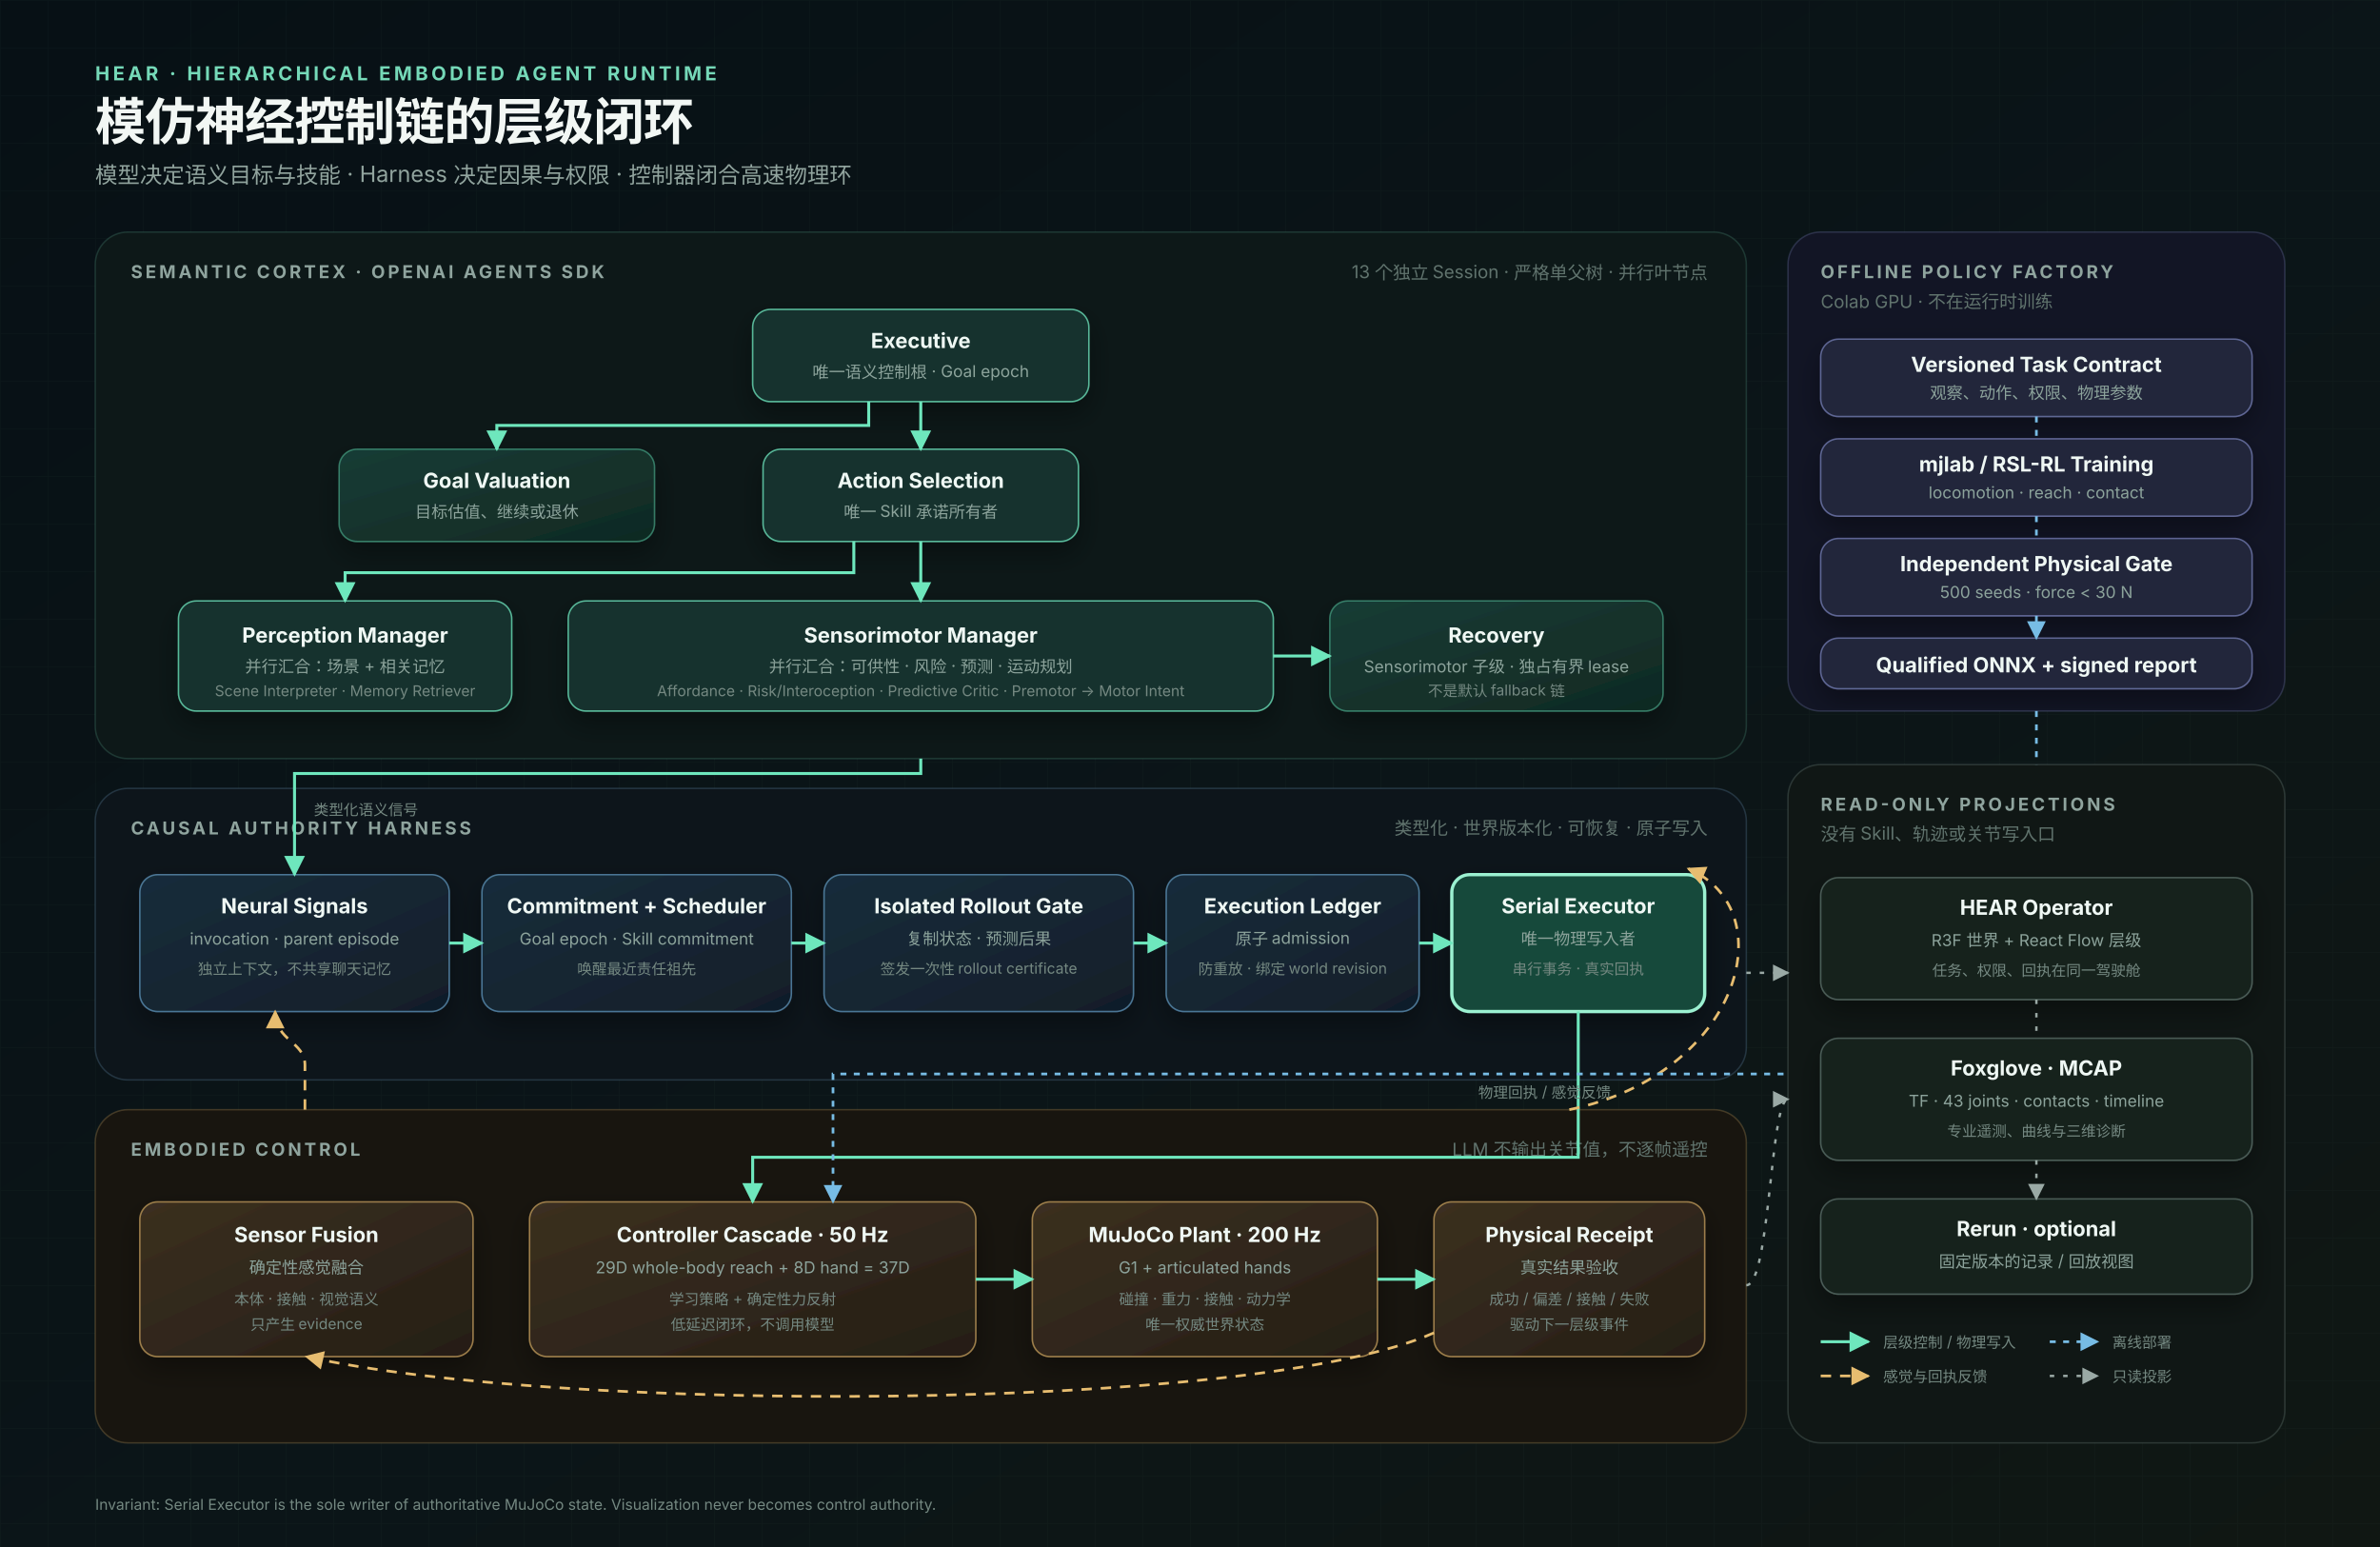
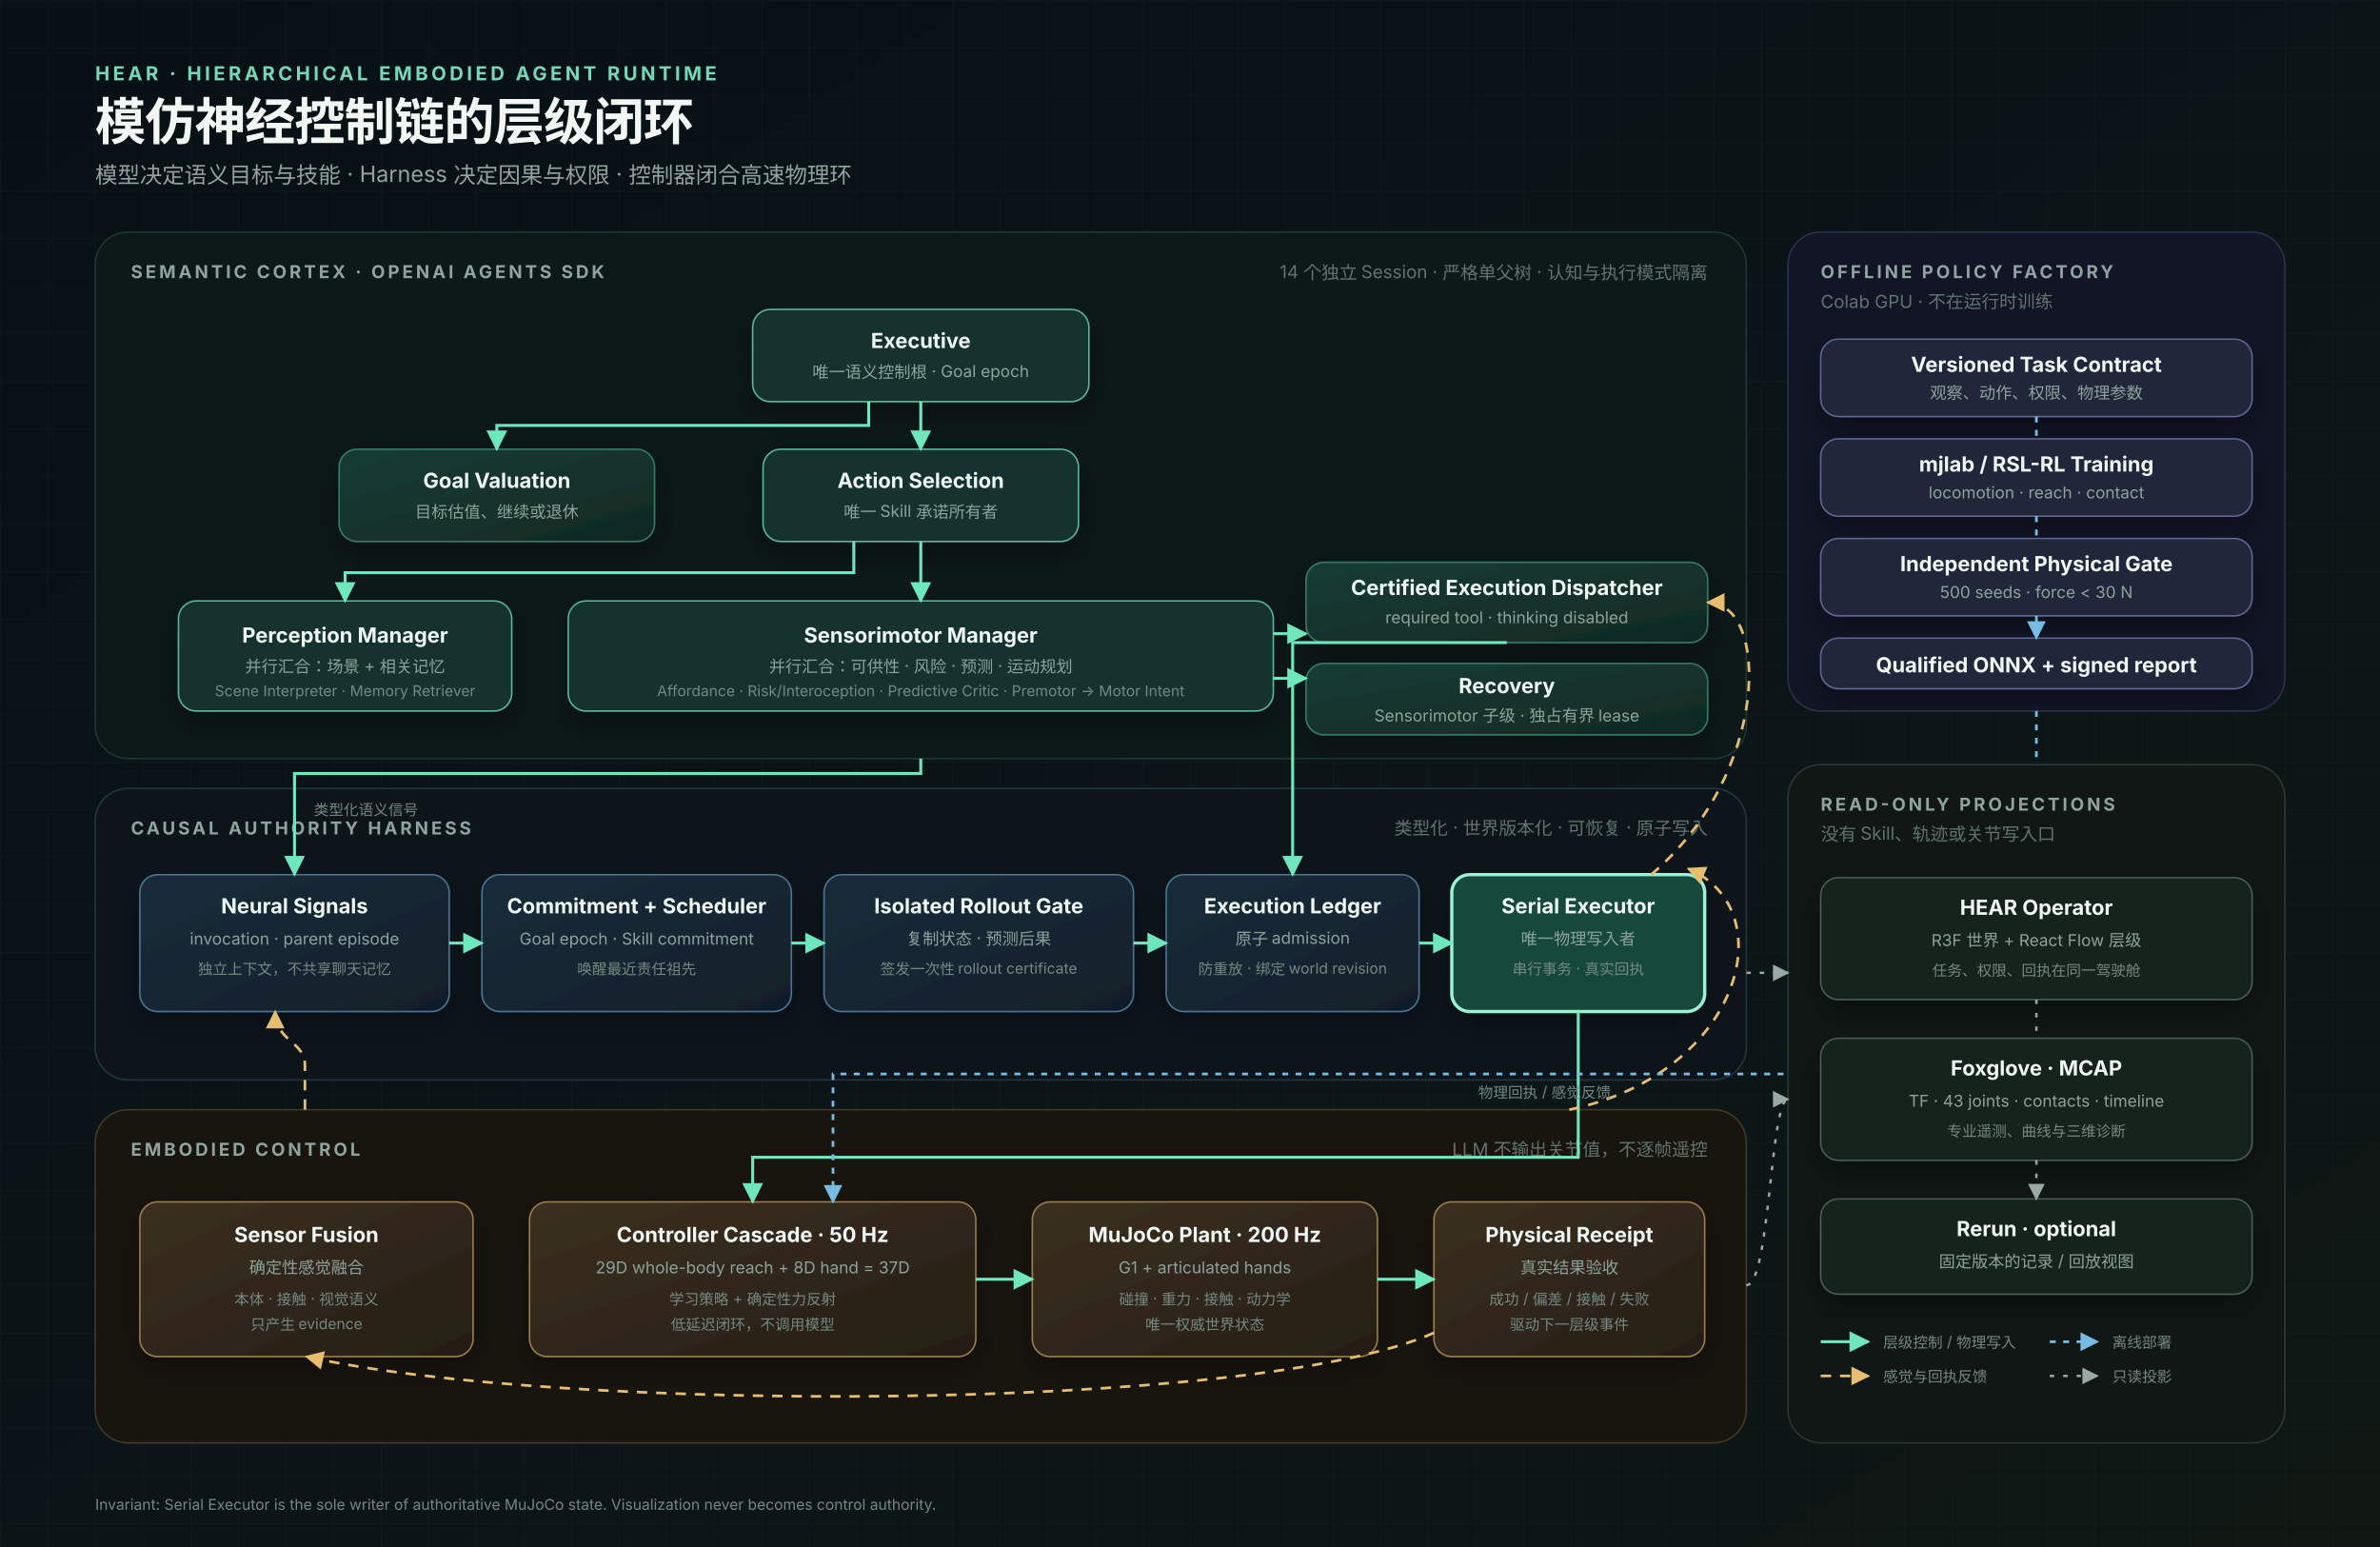
<svg xmlns="http://www.w3.org/2000/svg" width="1600" height="1040" viewBox="0 0 1600 1040" role="img" aria-labelledby="title desc">
  <defs>
    <linearGradient id="bg" x1="0" y1="0" x2="1" y2="1">
      <stop offset="0" stop-color="#071015" />
      <stop offset="0.55" stop-color="#0b1518" />
      <stop offset="1" stop-color="#101713" />
    </linearGradient>
    <linearGradient id="agentFill" x1="0" y1="0" x2="1" y2="1">
      <stop stop-color="#173c35" />
      <stop offset="1" stop-color="#102923" />
    </linearGradient>
    <linearGradient id="harnessFill" x1="0" y1="0" x2="1" y2="1">
      <stop stop-color="#182d3b" />
      <stop offset="1" stop-color="#111e29" />
    </linearGradient>
    <linearGradient id="plantFill" x1="0" y1="0" x2="1" y2="1">
      <stop stop-color="#3b3020" />
      <stop offset="1" stop-color="#251e16" />
    </linearGradient>
    <filter id="shadow" x="-20%" y="-30%" width="140%" height="170%">
      <feDropShadow dx="0" dy="8" stdDeviation="9" flood-color="#000" flood-opacity=".34" />
    </filter>
    <pattern id="grid" width="32" height="32" patternUnits="userSpaceOnUse">
      <path d="M32 0H0V32" fill="none" stroke="#86b7aa" stroke-opacity=".035" />
    </pattern>
    <marker id="arrowControl" viewBox="0 0 10 10" refX="9" refY="5" markerWidth="7" markerHeight="7" orient="auto-start-reverse">
      <path d="M0 0L10 5L0 10z" fill="#6ee7bd" />
    </marker>
    <marker id="arrowFeedback" viewBox="0 0 10 10" refX="9" refY="5" markerWidth="7" markerHeight="7" orient="auto-start-reverse">
      <path d="M0 0L10 5L0 10z" fill="#e7bd70" />
    </marker>
    <marker id="arrowDeploy" viewBox="0 0 10 10" refX="9" refY="5" markerWidth="7" markerHeight="7" orient="auto-start-reverse">
      <path d="M0 0L10 5L0 10z" fill="#77bce5" />
    </marker>
    <marker id="arrowRead" viewBox="0 0 10 10" refX="9" refY="5" markerWidth="7" markerHeight="7" orient="auto-start-reverse">
      <path d="M0 0L10 5L0 10z" fill="#9aa9a5" />
    </marker>
    <style>
      text { font-family: Inter, "Segoe UI", "Microsoft YaHei UI", sans-serif; }
      .eyebrow { fill:#75d9b8; font-size:13px; font-weight:700; letter-spacing:2.2px; }
      .title { fill:#f2f7f4; font-size:34px; font-weight:760; letter-spacing:-.5px; }
      .subtitle { fill:#91a49e; font-size:15px; }
      .section { fill:#8fa49e; font-size:12px; font-weight:700; letter-spacing:1.9px; }
      .sectionNote { fill:#60736d; font-size:12px; }
      .boxTitle { fill:#eff8f4; font-size:14px; font-weight:700; }
      .boxSub { fill:#8ca39b; font-size:11px; }
      .tiny { fill:#748881; font-size:10px; }
      .agentBox { fill:url(#agentFill); stroke:#4cae8e; stroke-opacity:.62; }
      .managerBox { fill:#15322d; stroke:#69dab5; stroke-opacity:.8; }
      .harnessBox { fill:url(#harnessFill); stroke:#639bc2; stroke-opacity:.7; }
      .plantBox { fill:url(#plantFill); stroke:#c9a15f; stroke-opacity:.72; }
      .viewBox { fill:#17211f; stroke:#758e86; stroke-opacity:.55; }
      .trainBox { fill:#20263a; stroke:#7b83bd; stroke-opacity:.7; }
      .writerBox { fill:#17483b; stroke:#9bf1d1; stroke-width:2.2; }
      .card { rx:12; filter:url(#shadow); }
      .control { fill:none; stroke:#6ee7bd; stroke-width:2; marker-end:url(#arrowControl); }
      .feedback { fill:none; stroke:#e7bd70; stroke-width:1.8; stroke-dasharray:7 6; marker-end:url(#arrowFeedback); }
      .deploy { fill:none; stroke:#77bce5; stroke-width:1.8; stroke-dasharray:4 5; marker-end:url(#arrowDeploy); }
      .read { fill:none; stroke:#9aa9a5; stroke-width:1.6; stroke-dasharray:3 6; marker-end:url(#arrowRead); }
    </style>
  </defs>
  <rect width="1600" height="1040" fill="url(#bg)" />
  <rect width="1600" height="1040" fill="url(#grid)" />
  <text class="eyebrow" x="64" y="54">HEAR · HIERARCHICAL EMBODIED AGENT RUNTIME</text>
  <text class="title" x="64" y="94">模仿神经控制链的层级闭环</text>
  <text class="subtitle" x="64" y="123">模型决定语义目标与技能 · Harness 决定因果与权限 · 控制器闭合高速物理环</text>
  <g transform="translate(64 156)">
    <rect width="1110" height="354" rx="22" fill="#0d1818" stroke="#5ca98f" stroke-opacity=".23" />
    <text class="section" x="24" y="31">SEMANTIC CORTEX · OPENAI AGENTS SDK</text>
-     <text class="sectionNote" x="1084" y="31" text-anchor="end">13 个独立 Session · 严格单父树 · 并行叶节点</text>
+     <text class="sectionNote" x="1084" y="31" text-anchor="end">14 个独立 Session · 严格单父树 · 认知与执行模式隔离</text>
    <rect class="card managerBox" x="442" y="52" width="226" height="62" rx="12" />
    <text class="boxTitle" x="555" y="78" text-anchor="middle">Executive</text>
    <text class="boxSub" x="555" y="98" text-anchor="middle">唯一语义控制根 · Goal epoch</text>
    <rect class="card agentBox" x="164" y="146" width="212" height="62" rx="12" />
    <text class="boxTitle" x="270" y="172" text-anchor="middle">Goal Valuation</text>
    <text class="boxSub" x="270" y="192" text-anchor="middle">目标估值、继续或退休</text>
    <rect class="card managerBox" x="449" y="146" width="212" height="62" rx="12" />
    <text class="boxTitle" x="555" y="172" text-anchor="middle">Action Selection</text>
    <text class="boxSub" x="555" y="192" text-anchor="middle">唯一 Skill 承诺所有者</text>
    <rect class="card managerBox" x="56" y="248" width="224" height="74" rx="12" />
    <text class="boxTitle" x="168" y="276" text-anchor="middle">Perception Manager</text>
    <text class="boxSub" x="168" y="296" text-anchor="middle">并行汇合：场景 + 相关记忆</text>
    <text class="tiny" x="168" y="312" text-anchor="middle">Scene Interpreter · Memory Retriever</text>
    <rect class="card managerBox" x="318" y="248" width="474" height="74" rx="12" />
    <text class="boxTitle" x="555" y="276" text-anchor="middle">Sensorimotor Manager</text>
    <text class="boxSub" x="555" y="296" text-anchor="middle">并行汇合：可供性 · 风险 · 预测 · 运动规划</text>
    <text class="tiny" x="555" y="312" text-anchor="middle">Affordance · Risk/Interoception · Predictive Critic · Premotor → Motor Intent</text>
-     <rect class="card agentBox" x="830" y="248" width="224" height="74" rx="12" />
-     <text class="boxTitle" x="942" y="276" text-anchor="middle">Recovery</text>
-     <text class="boxSub" x="942" y="296" text-anchor="middle">Sensorimotor 子级 · 独占有界 lease</text>
-     <text class="tiny" x="942" y="312" text-anchor="middle">不是默认 fallback 链</text>
+     <rect class="card agentBox" x="814" y="222" width="270" height="54" rx="12" />
+     <text class="boxTitle" x="949" y="244" text-anchor="middle">Certified Execution Dispatcher</text>
+     <text class="boxSub" x="949" y="263" text-anchor="middle">required tool · thinking disabled</text>
+     <rect class="card agentBox" x="814" y="290" width="270" height="48" rx="12" />
+     <text class="boxTitle" x="949" y="310" text-anchor="middle">Recovery</text>
+     <text class="boxSub" x="949" y="329" text-anchor="middle">Sensorimotor 子级 · 独占有界 lease</text>
    <path class="control" d="M555 114V146" />
    <path class="control" d="M520 114V130H270V146" />
    <path class="control" d="M510 208V229H168V248" />
    <path class="control" d="M555 208V248" />
-     <path class="control" d="M792 285H830" />
+     <path class="control" d="M792 270H814" />
+     <path class="control" d="M792 300H814" />
  </g>
  <g transform="translate(64 530)">
    <rect width="1110" height="196" rx="22" fill="#0d151b" stroke="#648fb0" stroke-opacity=".27" />
    <text class="section" x="24" y="31">CAUSAL AUTHORITY HARNESS</text>
    <text class="sectionNote" x="1084" y="31" text-anchor="end">类型化 · 世界版本化 · 可恢复 · 原子写入</text>
    <rect class="card harnessBox" x="30" y="58" width="208" height="92" rx="12" />
    <text class="boxTitle" x="134" y="84" text-anchor="middle">Neural Signals</text>
    <text class="boxSub" x="134" y="105" text-anchor="middle">invocation · parent episode</text>
    <text class="tiny" x="134" y="125" text-anchor="middle">独立上下文，不共享聊天记忆</text>
    <rect class="card harnessBox" x="260" y="58" width="208" height="92" rx="12" />
    <text class="boxTitle" x="364" y="84" text-anchor="middle">Commitment + Scheduler</text>
    <text class="boxSub" x="364" y="105" text-anchor="middle">Goal epoch · Skill commitment</text>
    <text class="tiny" x="364" y="125" text-anchor="middle">唤醒最近责任祖先</text>
    <rect class="card harnessBox" x="490" y="58" width="208" height="92" rx="12" />
    <text class="boxTitle" x="594" y="84" text-anchor="middle">Isolated Rollout Gate</text>
    <text class="boxSub" x="594" y="105" text-anchor="middle">复制状态 · 预测后果</text>
    <text class="tiny" x="594" y="125" text-anchor="middle">签发一次性 rollout certificate</text>
    <rect class="card harnessBox" x="720" y="58" width="170" height="92" rx="12" />
    <text class="boxTitle" x="805" y="84" text-anchor="middle">Execution Ledger</text>
    <text class="boxSub" x="805" y="105" text-anchor="middle">原子 admission</text>
    <text class="tiny" x="805" y="125" text-anchor="middle">防重放 · 绑定 world revision</text>
    <rect class="card writerBox" x="912" y="58" width="170" height="92" rx="12" />
    <text class="boxTitle" x="997" y="84" text-anchor="middle">Serial Executor</text>
    <text class="boxSub" x="997" y="105" text-anchor="middle">唯一物理写入者</text>
    <text class="tiny" x="997" y="125" text-anchor="middle">串行事务 · 真实回执</text>
    <path class="control" d="M238 104H260" />
    <path class="control" d="M468 104H490" />
    <path class="control" d="M698 104H720" />
    <path class="control" d="M890 104H912" />
  </g>
  <path class="control" d="M619 510V520H198V588" />
  <text class="tiny" x="211" y="548" fill="#6ee7bd">类型化语义信号</text>
+   <path class="control" d="M1013 432H869V588" />
+   <path class="feedback" d="M1110 588C1190 520 1190 405 1148 405" />
  <g transform="translate(64 746)">
    <rect width="1110" height="224" rx="22" fill="#18150f" stroke="#c29a59" stroke-opacity=".28" />
    <text class="section" x="24" y="31" fill="#d1ae72">EMBODIED CONTROL</text>
    <text class="sectionNote" x="1084" y="31" text-anchor="end">LLM 不输出关节值，不逐帧遥控</text>
    <rect class="card plantBox" x="30" y="62" width="224" height="104" rx="12" />
    <text class="boxTitle" x="142" y="89" text-anchor="middle">Sensor Fusion</text>
    <text class="boxSub" x="142" y="110" text-anchor="middle">确定性感觉融合</text>
    <text class="tiny" x="142" y="131" text-anchor="middle">本体 · 接触 · 视觉语义</text>
    <text class="tiny" x="142" y="148" text-anchor="middle">只产生 evidence</text>
    <rect class="card plantBox" x="292" y="62" width="300" height="104" rx="12" />
    <text class="boxTitle" x="442" y="89" text-anchor="middle">Controller Cascade · 50 Hz</text>
    <text class="boxSub" x="442" y="110" text-anchor="middle">29D whole-body reach + 8D hand = 37D</text>
    <text class="tiny" x="442" y="131" text-anchor="middle">学习策略 + 确定性力反射</text>
    <text class="tiny" x="442" y="148" text-anchor="middle">低延迟闭环，不调用模型</text>
    <rect class="card plantBox" x="630" y="62" width="232" height="104" rx="12" />
    <text class="boxTitle" x="746" y="89" text-anchor="middle">MuJoCo Plant · 200 Hz</text>
    <text class="boxSub" x="746" y="110" text-anchor="middle">G1 + articulated hands</text>
    <text class="tiny" x="746" y="131" text-anchor="middle">碰撞 · 重力 · 接触 · 动力学</text>
    <text class="tiny" x="746" y="148" text-anchor="middle">唯一权威世界状态</text>
    <rect class="card plantBox" x="900" y="62" width="182" height="104" rx="12" />
    <text class="boxTitle" x="991" y="89" text-anchor="middle">Physical Receipt</text>
    <text class="boxSub" x="991" y="110" text-anchor="middle">真实结果验收</text>
    <text class="tiny" x="991" y="131" text-anchor="middle">成功 / 偏差 / 接触 / 失败</text>
    <text class="tiny" x="991" y="148" text-anchor="middle">驱动下一层级事件</text>
    <path class="control" d="M592 114H630" />
    <path class="control" d="M862 114H900" />
    <path class="feedback" d="M900 150C780 204 310 204 142 166" />
  </g>
  <path class="control" d="M1061 680V778H506V808" />
  <path class="feedback" d="M205 746V716C205 700 185 700 185 680" />
  <path class="feedback" d="M1055 746C1170 722 1200 612 1135 584" />
  <text class="tiny" x="1083" y="738" text-anchor="end" fill="#e7bd70">物理回执 / 感觉反馈</text>
  <g transform="translate(1202 156)">
    <rect width="334" height="322" rx="22" fill="#121525" stroke="#7780b7" stroke-opacity=".28" />
    <text class="section" x="22" y="31">OFFLINE POLICY FACTORY</text>
    <text class="sectionNote" x="22" y="51">Colab GPU · 不在运行时训练</text>
    <rect class="card trainBox" x="22" y="72" width="290" height="52" rx="11" />
    <text class="boxTitle" x="167" y="94" text-anchor="middle">Versioned Task Contract</text>
    <text class="boxSub" x="167" y="112" text-anchor="middle">观察、动作、权限、物理参数</text>
    <rect class="card trainBox" x="22" y="139" width="290" height="52" rx="11" />
    <text class="boxTitle" x="167" y="161" text-anchor="middle">mjlab / RSL-RL Training</text>
    <text class="boxSub" x="167" y="179" text-anchor="middle">locomotion · reach · contact</text>
    <rect class="card trainBox" x="22" y="206" width="290" height="52" rx="11" />
    <text class="boxTitle" x="167" y="228" text-anchor="middle">Independent Physical Gate</text>
    <text class="boxSub" x="167" y="246" text-anchor="middle">500 seeds · force &lt; 30 N</text>
    <rect class="card trainBox" x="22" y="273" width="290" height="34" rx="11" />
    <text class="boxTitle" x="167" y="296" text-anchor="middle">Qualified ONNX + signed report</text>
    <path class="deploy" d="M167 124V139M167 191V206M167 258V273" />
  </g>
  <path class="deploy" d="M1369 478V722H560V808" />
  <text class="tiny" x="1383" y="606" fill="#77bce5">gate 后才安装到控制器</text>
  <g transform="translate(1202 514)">
    <rect width="334" height="456" rx="22" fill="#101715" stroke="#778e87" stroke-opacity=".28" />
    <text class="section" x="22" y="31">READ-ONLY PROJECTIONS</text>
    <text class="sectionNote" x="22" y="51">没有 Skill、轨迹或关节写入口</text>
    <rect class="card viewBox" x="22" y="76" width="290" height="82" rx="12" />
    <text class="boxTitle" x="167" y="101" text-anchor="middle">HEAR Operator</text>
    <text class="boxSub" x="167" y="122" text-anchor="middle">R3F 世界 + React Flow 层级</text>
    <text class="tiny" x="167" y="142" text-anchor="middle">任务、权限、回执在同一驾驶舱</text>
    <rect class="card viewBox" x="22" y="184" width="290" height="82" rx="12" />
    <text class="boxTitle" x="167" y="209" text-anchor="middle">Foxglove · MCAP</text>
    <text class="boxSub" x="167" y="230" text-anchor="middle">TF · 43 joints · contacts · timeline</text>
    <text class="tiny" x="167" y="250" text-anchor="middle">专业遥测、曲线与三维诊断</text>
    <rect class="card viewBox" x="22" y="292" width="290" height="64" rx="12" />
    <text class="boxTitle" x="167" y="317" text-anchor="middle">Rerun · optional</text>
    <text class="boxSub" x="167" y="338" text-anchor="middle">固定版本的记录 / 回放视图</text>
    <path class="read" d="M167 158V184M167 266V292" />
    <g transform="translate(22 388)">
      <path class="control" d="M0 0H32" />
      <text class="tiny" x="42" y="4">层级控制 / 物理写入</text>
      <path class="feedback" d="M0 23H32" />
      <text class="tiny" x="42" y="27">感觉与回执反馈</text>
      <path class="deploy" d="M154 0H186" />
      <text class="tiny" x="196" y="4">离线部署</text>
      <path class="read" d="M154 23H186" />
      <text class="tiny" x="196" y="27">只读投影</text>
    </g>
  </g>
  <path class="read" d="M1174 654H1202" />
  <path class="read" d="M1174 864C1190 864 1190 739 1202 739" />
  <text class="tiny" x="64" y="1015">Invariant: Serial Executor is the sole writer of authoritative MuJoCo state. Visualization never becomes control authority.</text>
</svg>
